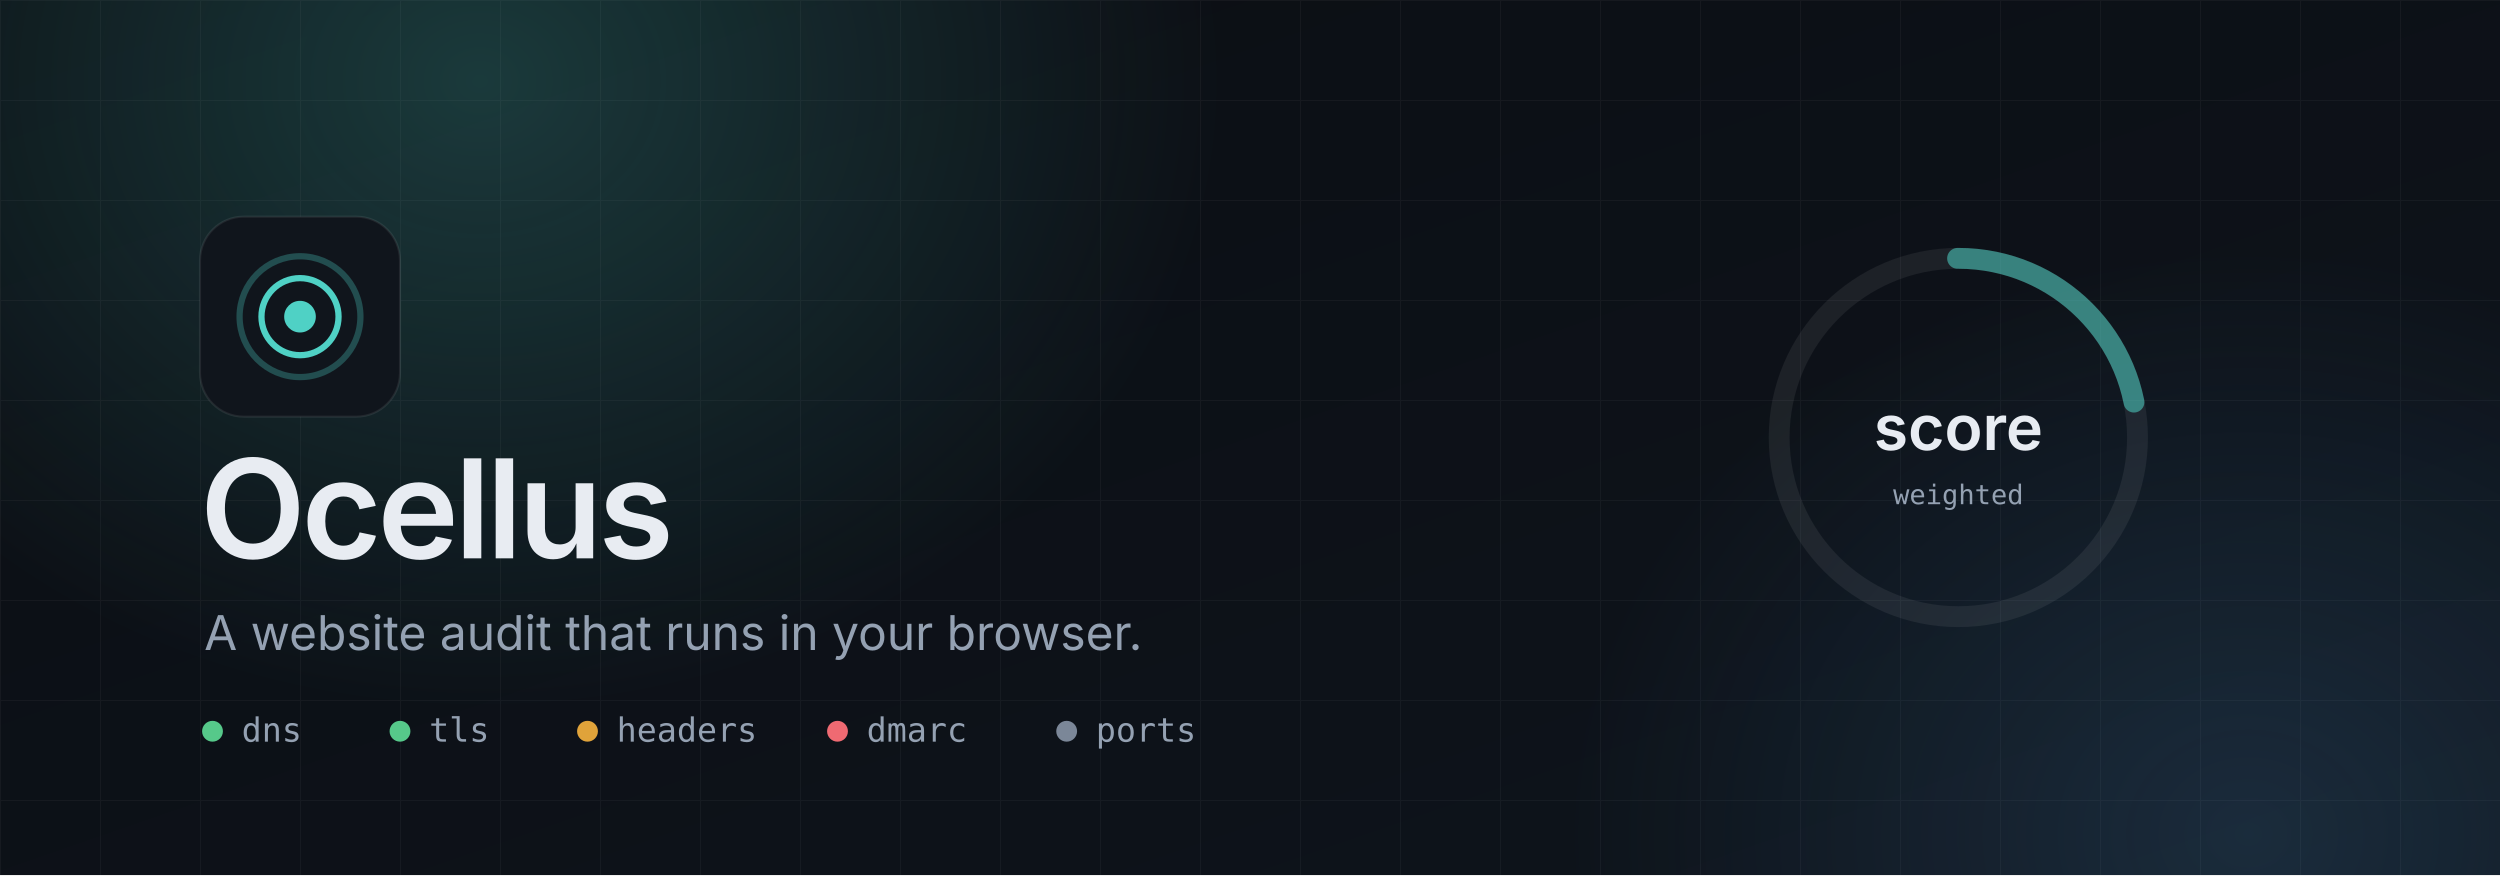
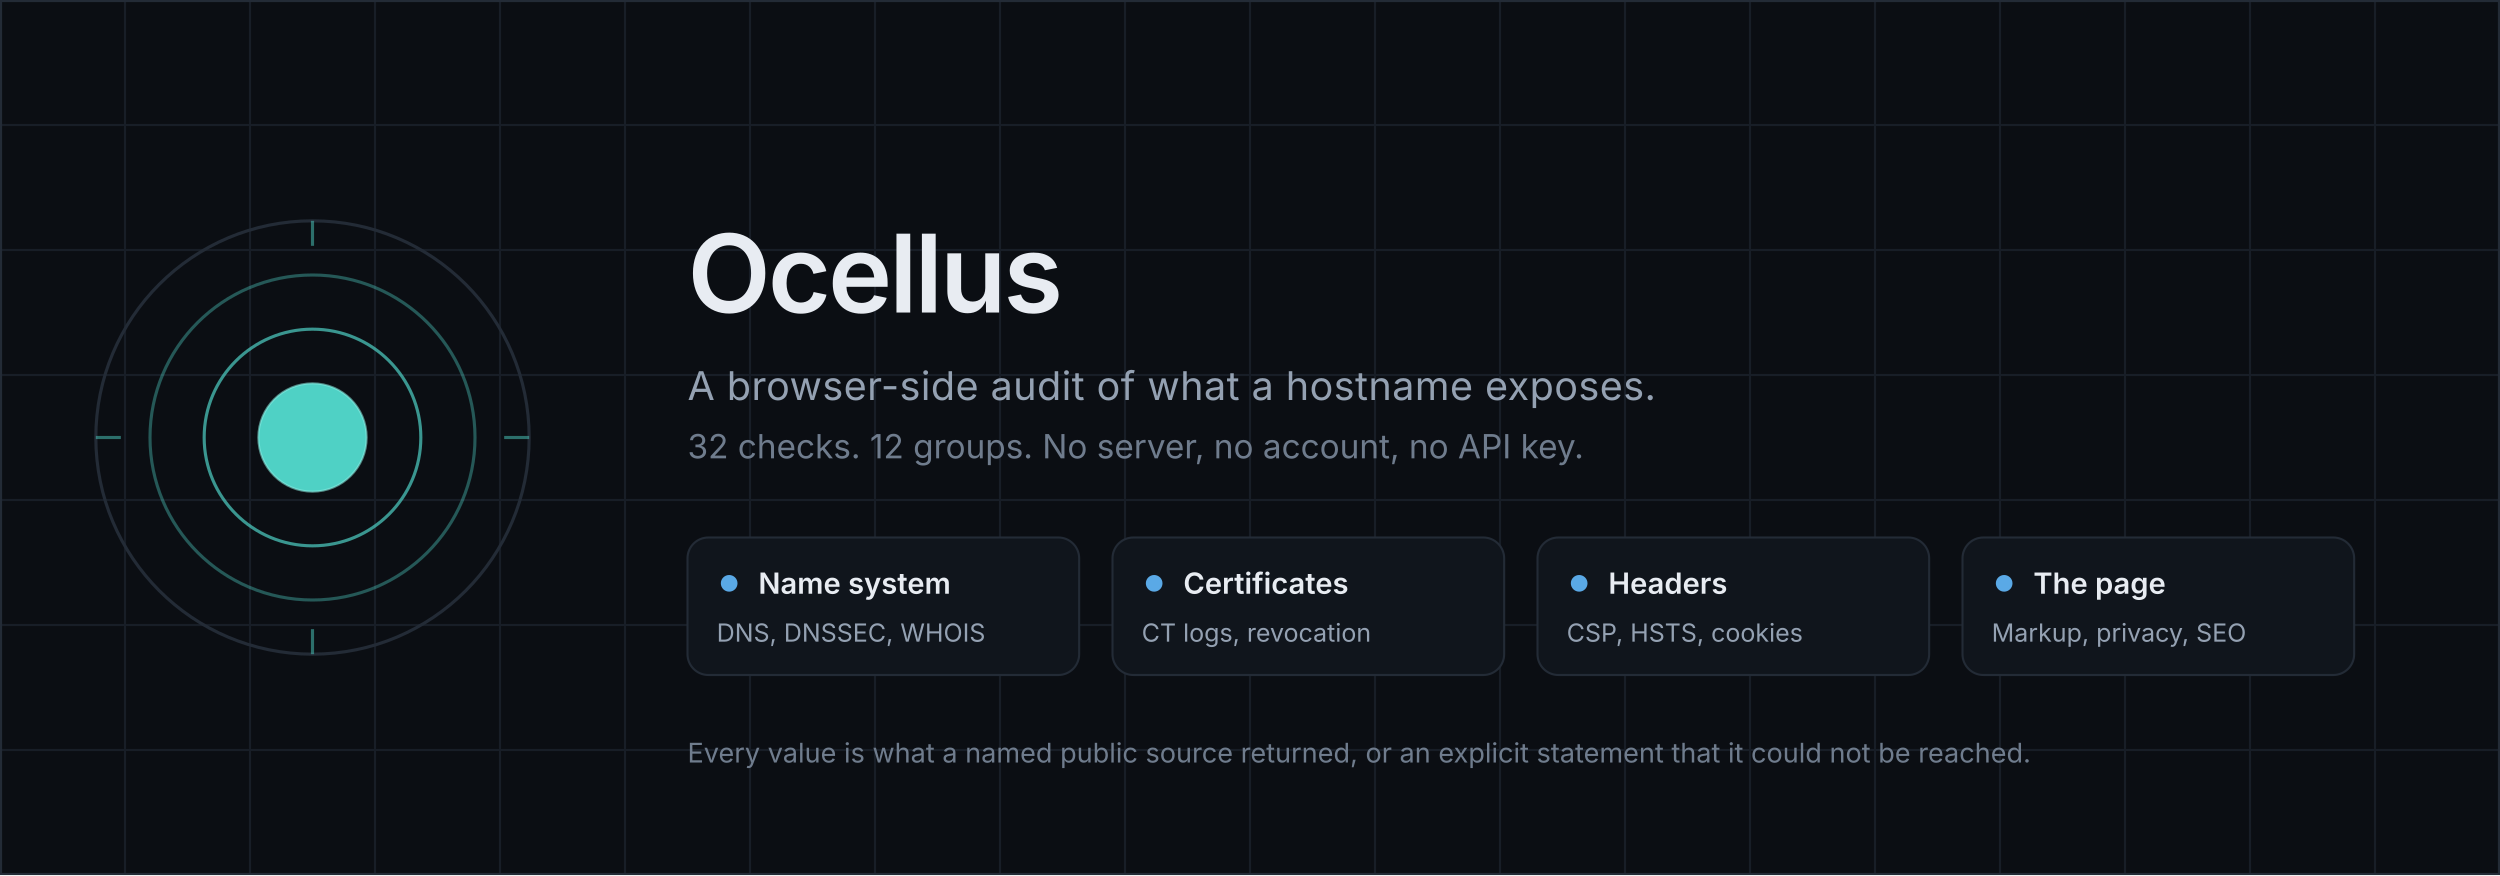
- <svg xmlns="http://www.w3.org/2000/svg" viewBox="0 0 1200 420" width="1200" height="420" role="img" aria-label="Ocellus: a browser-side website audit">
-   <defs>
-     <linearGradient id="bg" x1="0" y1="0" x2="1" y2="1">
-       <stop offset="0" stop-color="#0b0e13" />
-       <stop offset="1" stop-color="#0e141c" />
-     </linearGradient>
-     <radialGradient id="poolA" cx="50%" cy="50%" r="50%">
-       <stop offset="0" stop-color="#4fd1c5" stop-opacity="0.22" />
-       <stop offset="1" stop-color="#4fd1c5" stop-opacity="0" />
-     </radialGradient>
-     <radialGradient id="poolB" cx="50%" cy="50%" r="50%">
-       <stop offset="0" stop-color="#5aa9e6" stop-opacity="0.16" />
-       <stop offset="1" stop-color="#5aa9e6" stop-opacity="0" />
-     </radialGradient>
-     <pattern id="grid" width="48" height="48" patternUnits="userSpaceOnUse">
-       <path d="M48 0H0V48" fill="none" stroke="#ffffff" stroke-opacity="0.04" stroke-width="1" />
-     </pattern>
-     <clipPath id="frame">
-       <rect width="1200" height="420" />
-     </clipPath>
-   </defs>
-   <g clip-path="url(#frame)">
-     <rect width="1200" height="420" fill="url(#bg)" />
-     <rect width="1200" height="420" fill="url(#grid)" />
-     <ellipse cx="230" cy="40" rx="360" ry="300" fill="url(#poolA)" />
-     <ellipse cx="1080" cy="400" rx="330" ry="280" fill="url(#poolB)" />
-     <g transform="translate(96,104)">
-       <rect width="96" height="96" rx="21" fill="#10151c" stroke="#ffffff" stroke-opacity="0.08" />
-       <circle cx="48" cy="48" r="29" fill="none" stroke="#4fd1c5" stroke-opacity="0.3" stroke-width="3" />
-       <circle cx="48" cy="48" r="18.5" fill="none" stroke="#4fd1c5" stroke-width="3" />
-       <circle cx="48" cy="48" r="7.6" fill="#4fd1c5" />
-     </g>
-     <text x="96" y="268" font-family="Inter, Segoe UI, Helvetica, Arial, sans-serif" font-size="66" font-weight="600" fill="#e8ecf2" letter-spacing="-2">Ocellus</text>
-     <text x="98" y="312" font-family="Inter, Segoe UI, Helvetica, Arial, sans-serif" font-size="23" fill="#94a1b2">A website audit that runs in your browser.</text>
-     <g font-family="JetBrains Mono, SFMono-Regular, Menlo, monospace" font-size="16">
-       <g transform="translate(96,356)" opacity="1">
-         <circle cx="6" cy="-5" r="5" fill="#56c98a" />
-         <text x="20" y="0" fill="#94a1b2">dns</text>
-       </g>
-       <g transform="translate(186,356)" opacity="1">
-         <circle cx="6" cy="-5" r="5" fill="#56c98a" />
-         <text x="20" y="0" fill="#94a1b2">tls</text>
-       </g>
-       <g transform="translate(276,356)" opacity="1">
-         <circle cx="6" cy="-5" r="5" fill="#e0a33a" />
-         <text x="20" y="0" fill="#94a1b2">headers</text>
-       </g>
-       <g transform="translate(396,356)" opacity="1">
-         <circle cx="6" cy="-5" r="5" fill="#ef6a72" />
-         <text x="20" y="0" fill="#94a1b2">dmarc</text>
-       </g>
-       <g transform="translate(506,356)" opacity="1">
-         <circle cx="6" cy="-5" r="5" fill="#7b8798" />
-         <text x="20" y="0" fill="#94a1b2">ports</text>
-       </g>
-     </g>
-     <g transform="translate(940,210)">
-       <circle r="86" fill="none" stroke="#ffffff" stroke-opacity="0.07" stroke-width="10" />
-       <circle r="86" fill="none" stroke="#4fd1c5" stroke-opacity="0.55" stroke-width="10" stroke-linecap="round" stroke-dasharray="118 422" stroke-dashoffset="0" transform="rotate(-90)" />
-       <text x="0" y="6" text-anchor="middle" font-family="Inter, Segoe UI, Helvetica, Arial, sans-serif" font-size="30" font-weight="600" fill="#e8ecf2">score</text>
-       <text x="0" y="32" text-anchor="middle" font-family="JetBrains Mono, Menlo, monospace" font-size="13" fill="#94a1b2">weighted</text>
+ <svg xmlns="http://www.w3.org/2000/svg" viewBox="0 0 1200 420" width="1200" height="420" role="img" preserveAspectRatio="xMidYMid meet" aria-label="Ocellus, a browser-side audit of what a hostname exposes: DNS records, certificates, response headers, and the page itself, each read from a public source">
+   <rect width="1200" height="420" fill="#0b0e13" />
+   <g stroke="#232b36" stroke-width="1" opacity="0.55">
+     <path d="M0 60 H1200 M0 120 H1200 M0 180 H1200 M0 240 H1200 M0 300 H1200 M0 360 H1200" />
+     <path d="M60 0 V420 M120 0 V420 M180 0 V420 M240 0 V420 M300 0 V420 M360 0 V420 M420 0 V420 M480 0 V420 M540 0 V420 M600 0 V420 M660 0 V420 M720 0 V420 M780 0 V420 M840 0 V420 M900 0 V420 M960 0 V420 M1020 0 V420 M1080 0 V420 M1140 0 V420" />
+   </g>
+   <rect x="0.5" y="0.5" width="1199" height="419" fill="none" stroke="#232b36" />
+   <g transform="translate(150 210)">
+     <circle r="104" fill="none" stroke="#232b36" stroke-width="1.5" />
+     <circle r="78" fill="none" stroke="#4fd1c5" stroke-opacity="0.38" stroke-width="1.5" />
+     <circle r="52" fill="none" stroke="#4fd1c5" stroke-opacity="0.7" stroke-width="1.5" />
+     <circle r="26" fill="#4fd1c5" />
+     <circle r="26" fill="none" stroke="#8ff0e6" stroke-opacity="0.55" stroke-width="1" />
+     <g stroke="#4fd1c5" stroke-opacity="0.5" stroke-width="1.5">
+       <path d="M-104 0 L-92 0 M92 0 L104 0 M0 -104 L0 -92 M0 92 L0 104" />
    </g>
  </g>
+   <g font-family="Inter, ui-sans-serif, system-ui, sans-serif">
+     <text x="330" y="150" fill="#e8ecf2" font-size="52" font-weight="600" letter-spacing="-1.4">Ocellus</text>
+     <text x="330" y="192" fill="#94a1b2" font-size="19" letter-spacing="0.2">A browser-side audit of what a hostname exposes.</text>
+     <text x="330" y="220" fill="#6f7c8d" font-size="16">32 checks. 12 groups. No server, no account, no API key.</text>
+   </g>
+   <g font-family="Inter, ui-sans-serif, system-ui, sans-serif" transform="translate(330 258)">
+     <g>
+       <rect x="0" y="0" width="188" height="66" rx="10" fill="#10151c" stroke="#232b36" />
+       <circle cx="20" cy="22" r="4" fill="#5aa9e6" />
+       <text x="34" y="27" fill="#e8ecf2" font-size="14" font-weight="600">Name system</text>
+       <text x="14" y="50" fill="#94a1b2" font-size="12">DNS, DNSSEC, WHOIS</text>
+     </g>
+     <g transform="translate(204 0)">
+       <rect x="0" y="0" width="188" height="66" rx="10" fill="#10151c" stroke="#232b36" />
+       <circle cx="20" cy="22" r="4" fill="#5aa9e6" />
+       <text x="34" y="27" fill="#e8ecf2" font-size="14" font-weight="600">Certificates</text>
+       <text x="14" y="50" fill="#94a1b2" font-size="12">CT logs, revocation</text>
+     </g>
+     <g transform="translate(408 0)">
+       <rect x="0" y="0" width="188" height="66" rx="10" fill="#10151c" stroke="#232b36" />
+       <circle cx="20" cy="22" r="4" fill="#5aa9e6" />
+       <text x="34" y="27" fill="#e8ecf2" font-size="14" font-weight="600">Headers</text>
+       <text x="14" y="50" fill="#94a1b2" font-size="12">CSP, HSTS, cookies</text>
+     </g>
+     <g transform="translate(612 0)">
+       <rect x="0" y="0" width="188" height="66" rx="10" fill="#10151c" stroke="#232b36" />
+       <circle cx="20" cy="22" r="4" fill="#5aa9e6" />
+       <text x="34" y="27" fill="#e8ecf2" font-size="14" font-weight="600">The page</text>
+       <text x="14" y="50" fill="#94a1b2" font-size="12">Markup, privacy, SEO</text>
+     </g>
+   </g>
+   <text x="330" y="366" font-family="Inter, ui-sans-serif, system-ui, sans-serif" fill="#6f7c8d" font-size="13">Every value is what a named public source returned, or an explicit statement that it could not be reached.</text>
</svg>
